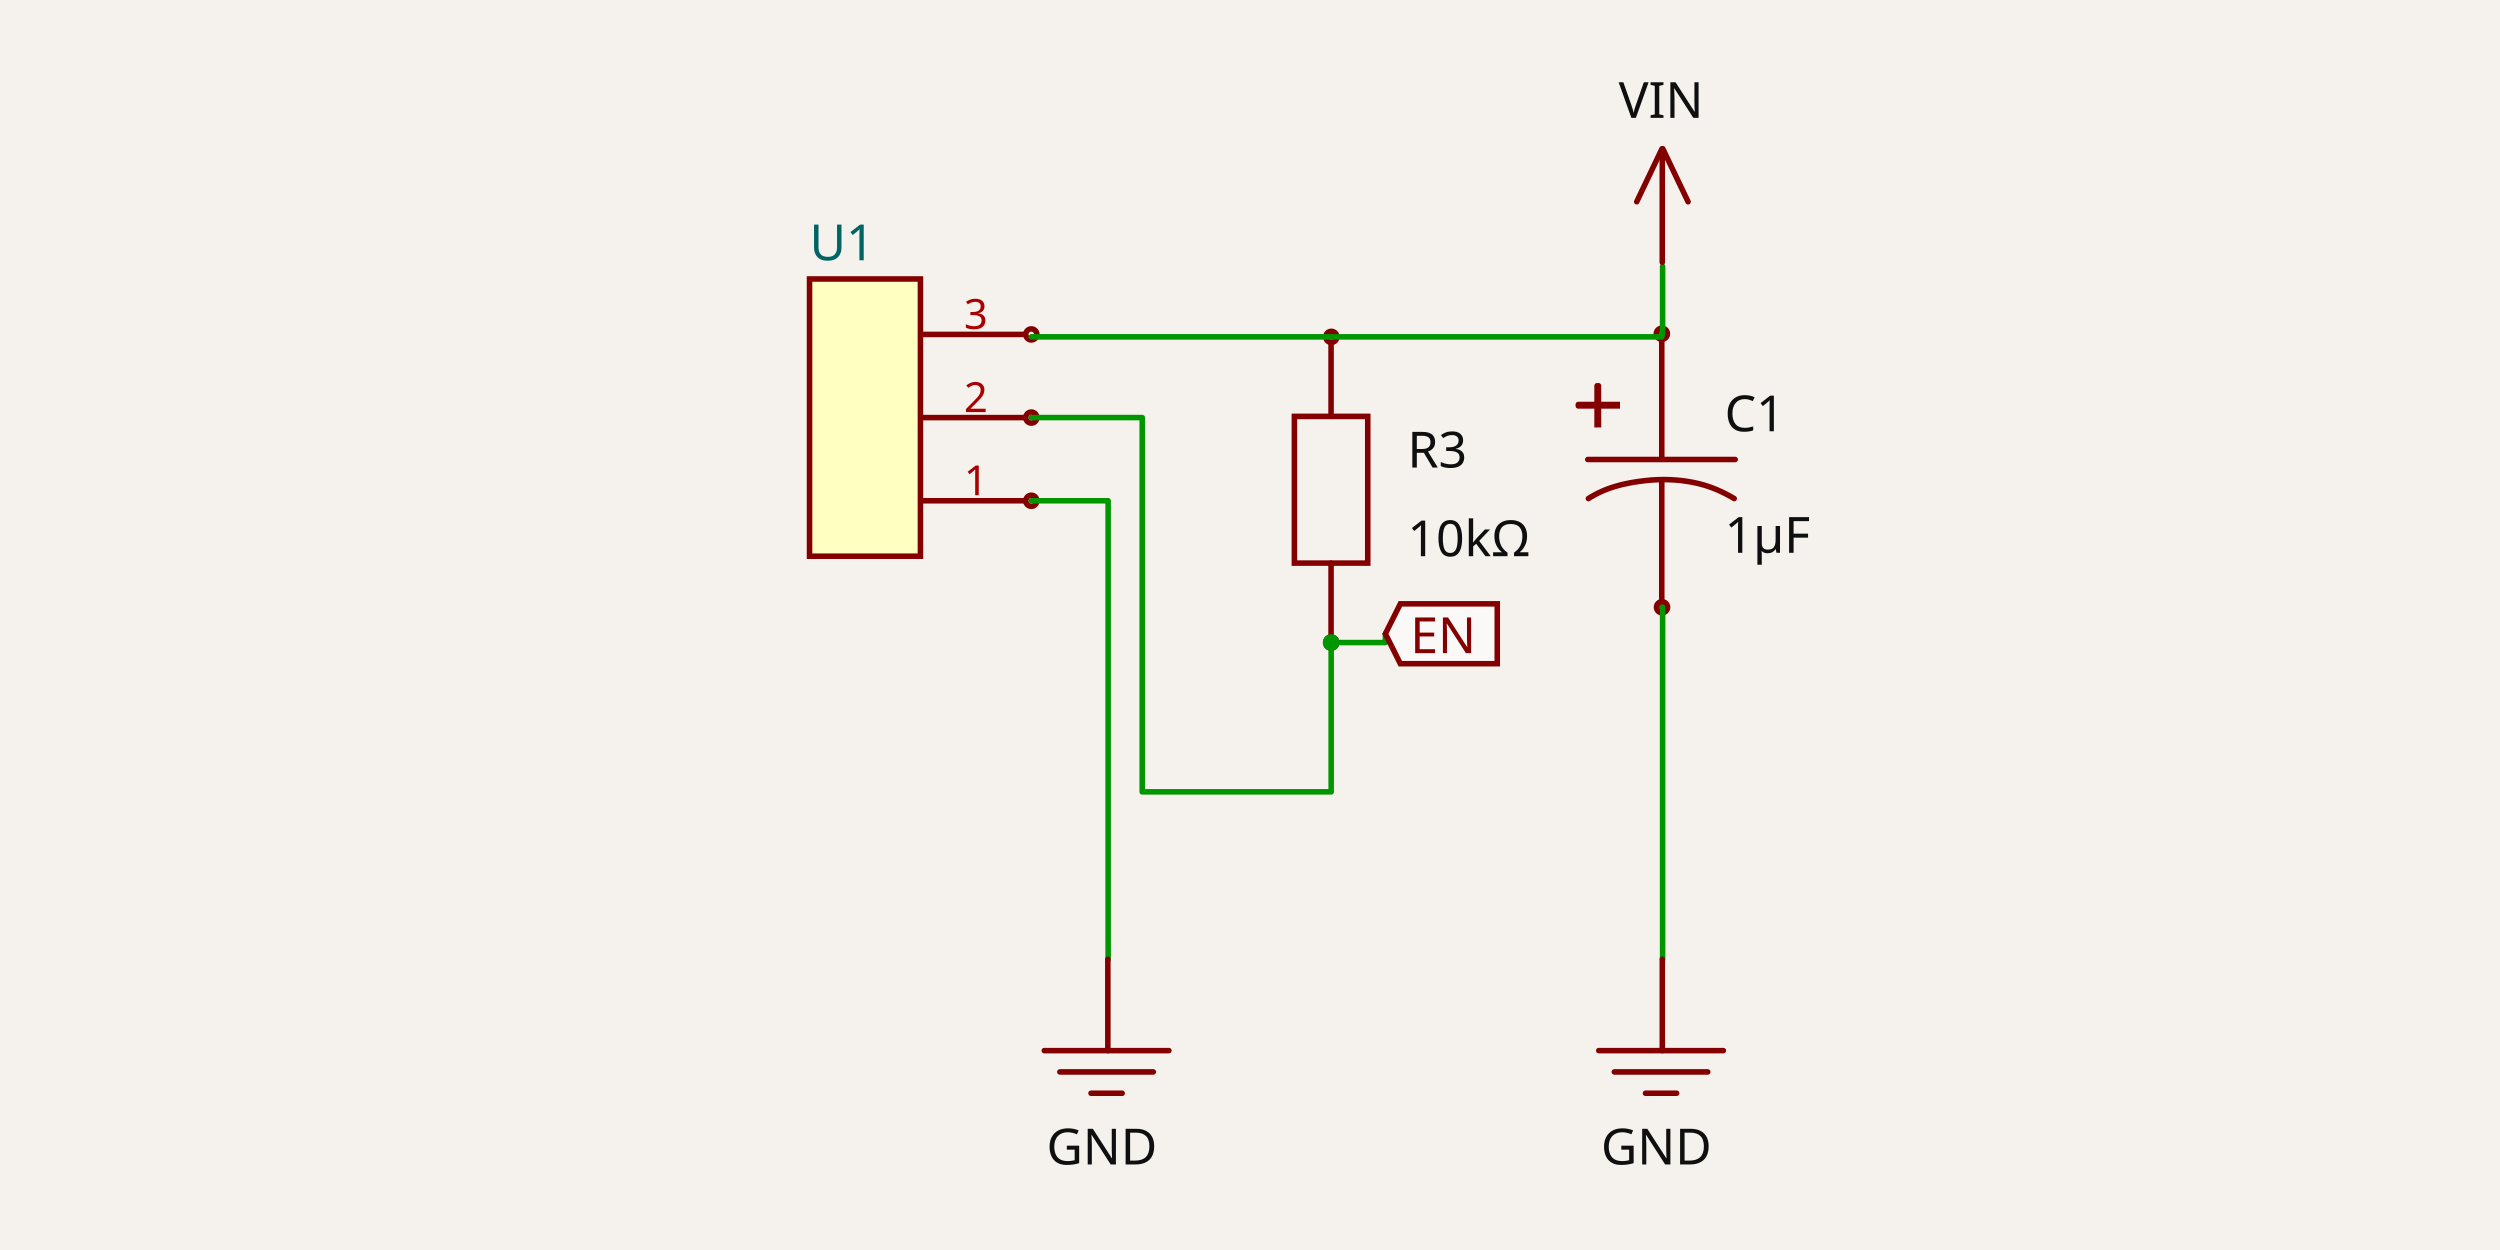
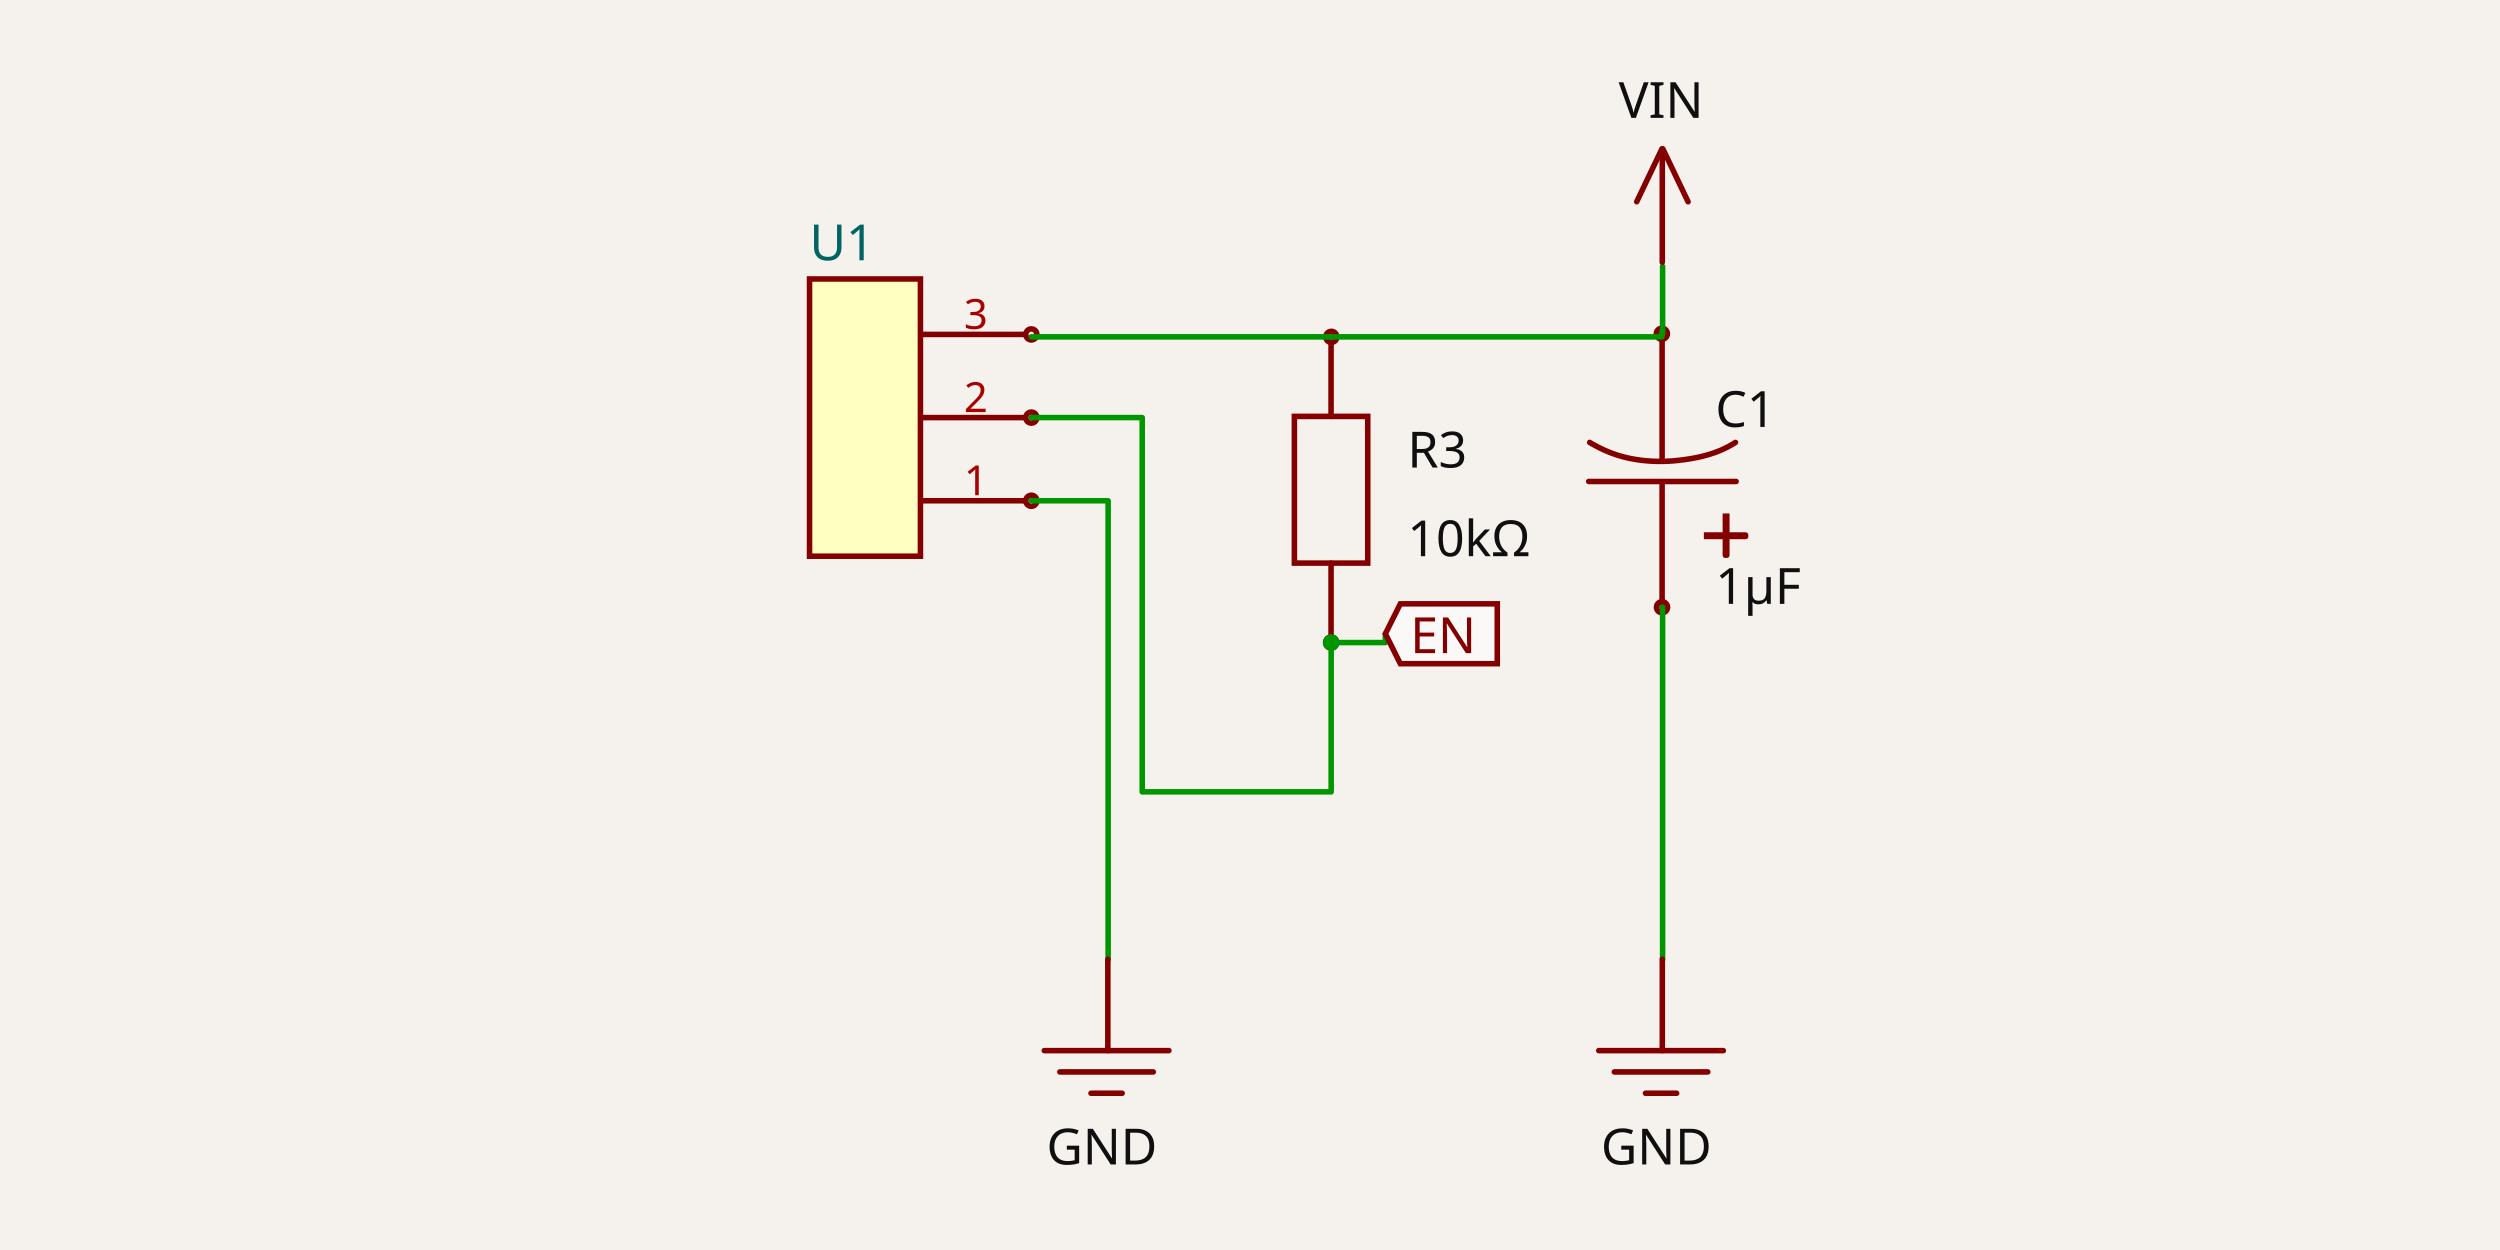
<svg xmlns="http://www.w3.org/2000/svg" width="1200" height="600" style="background-color: rgb(245, 241, 237)" data-real-to-screen-transform="matrix(133.0731014904,0,0,-133.0731014904,398.8291132194,194.4286728176)">
  <style>
              .boundary { fill: rgb(245, 241, 237); }
              .schematic-boundary { fill: none; stroke: #fff; }
              .component { fill: none; stroke: rgb(132, 0, 0); }
              .chip { fill: rgb(255, 255, 194); stroke: rgb(132, 0, 0); }
              .component-pin { fill: none; stroke: rgb(132, 0, 0); }
              .trace:hover {
                filter: invert(1);
              }
              .trace:hover .trace-crossing-outline {
                opacity: 0;
              }
              .trace:hover .trace-junction {
                filter: invert(1);
              }
              .text { font-family: sans-serif; fill: rgb(0, 150, 0); }
              .pin-number { fill: rgb(169, 0, 0); }
              .port-label { fill: rgb(0, 100, 100); }
              .component-name { fill: rgb(0, 100, 100); }
            </style>
  <rect class="boundary" x="0" y="0" width="1200" height="600" />
  <g data-circuit-json-type="schematic_component" data-schematic-component-id="schematic_component_0">
    <rect class="component chip" x="388.577" y="133.908" width="53.229" height="133.073" stroke-width="2.661px" fill="rgb(255, 255, 194)" stroke="rgb(132, 0, 0)" />
    <rect class="component-overlay" x="388.577" y="133.908" width="53.229" height="133.073" fill="transparent" />
    <text x="388.577" y="284.28" fill="#006464" text-anchor="start" dominant-baseline="middle" font-family="sans-serif" font-size="23.953px" transform="rotate(0, 388.5769, 284.2803)" />
    <text x="388.577" y="116.608" fill="#006464" text-anchor="start" dominant-baseline="middle" font-family="sans-serif" font-size="23.953px" transform="rotate(0, 388.5769, 116.6082)">U1</text>
    <line class="component-pin" x1="492.374" y1="240.366" x2="441.806" y2="240.366" stroke-width="2.661px" />
    <circle class="component-pin" cx="495.035" cy="240.366" r="2.661" stroke-width="2.661px" />
    <text class="pin-number" x="468.421" y="237.705" style="font-family: sans-serif;" fill="rgb(169, 0, 0)" text-anchor="middle" dominant-baseline="auto" font-size="19.961px" transform="">1</text>
    <line class="component-pin" x1="492.374" y1="200.444" x2="441.806" y2="200.444" stroke-width="2.661px" />
    <circle class="component-pin" cx="495.035" cy="200.444" r="2.661" stroke-width="2.661px" />
    <text class="pin-number" x="468.421" y="197.783" style="font-family: sans-serif;" fill="rgb(169, 0, 0)" text-anchor="middle" dominant-baseline="auto" font-size="19.961px" transform="">2</text>
    <line class="component-pin" x1="492.374" y1="160.522" x2="441.806" y2="160.522" stroke-width="2.661px" />
    <circle class="component-pin" cx="495.035" cy="160.522" r="2.661" stroke-width="2.661px" />
    <text class="pin-number" x="468.421" y="157.861" style="font-family: sans-serif;" fill="rgb(169, 0, 0)" text-anchor="middle" dominant-baseline="auto" font-size="19.961px" transform="">3</text>
  </g>
  <g data-circuit-json-type="schematic_component" data-schematic-component-id="schematic_component_1">
-     <rect class="component-overlay" x="757.581" y="160.195" width="75.296" height="131.28" fill="transparent" />
-     <path d="M 797.644 160.195 L 797.644 220.051" stroke="rgb(132, 0, 0)" fill="none" stroke-width="2.661px" stroke-linecap="round" />
-     <path d="M 797.644 231.62 L 797.644 291.475" stroke="rgb(132, 0, 0)" fill="none" stroke-width="2.661px" stroke-linecap="round" />
-     <path d="M 762.125 220.558 L 832.877 220.558" stroke="rgb(132, 0, 0)" fill="none" stroke-width="2.661px" stroke-linecap="round" />
-     <path d="M 832.415 239.306 L 832.415 239.306 L 832.251 239.208 L 832.086 239.111 L 831.922 239.014 L 831.757 238.918 L 831.592 238.822 L 831.427 238.727 L 831.262 238.632 L 831.097 238.538 L 830.932 238.444 L 830.766 238.351 L 830.6 238.258 L 830.435 238.166 L 830.269 238.074 L 830.103 237.982 L 829.937 237.892 L 829.771 237.801 L 829.604 237.711 L 829.438 237.622 L 829.271 237.533 L 829.105 237.445 L 828.938 237.357 L 828.771 237.27 L 828.604 237.183 L 828.436 237.097 L 828.269 237.011 L 828.102 236.926 L 827.934 236.842 L 827.766 236.757 L 827.598 236.674 L 827.43 236.591 L 827.262 236.508 L 827.094 236.426 L 826.926 236.344 L 826.757 236.263 L 826.589 236.183 L 826.42 236.103 L 826.251 236.024 L 826.082 235.945 L 825.913 235.866 L 825.744 235.789 L 825.574 235.711 L 825.405 235.635 L 825.235 235.558 L 825.066 235.483 L 824.896 235.408 L 824.726 235.333 L 824.556 235.259 L 824.385 235.185 L 824.215 235.113 L 824.044 235.04 L 823.874 234.968 L 823.703 234.897 L 823.532 234.826 L 823.361 234.756 L 823.19 234.686 L 823.019 234.617 L 822.847 234.549 L 822.676 234.481 L 822.504 234.414 L 822.332 234.347 L 822.16 234.28 L 821.988 234.215 L 821.816 234.15 L 821.643 234.085 L 821.471 234.021 L 821.298 233.957 L 821.126 233.895 L 820.953 233.832 L 820.78 233.771 L 820.607 233.709 L 820.433 233.649 L 820.26 233.589 L 820.087 233.529 L 819.913 233.47 L 819.739 233.412 L 819.565 233.355 L 819.391 233.297 L 819.217 233.241 L 819.043 233.185 L 818.868 233.13 L 818.694 233.075 L 818.519 233.021 L 818.344 232.967 L 818.169 232.914 L 817.994 232.862 L 817.819 232.81 L 817.643 232.759 L 817.468 232.708 L 817.292 232.658 L 817.116 232.608 L 816.941 232.56 L 816.764 232.511 L 816.588 232.464 L 816.412 232.417 L 816.236 232.37 L 816.059 232.324 L 815.882 232.279 L 815.705 232.235 L 815.528 232.191 L 815.351 232.147 L 815.351 232.147 L 815.128 232.093 L 814.905 232.04 L 814.682 231.988 L 814.458 231.937 L 814.235 231.886 L 814.011 231.836 L 813.787 231.787 L 813.563 231.739 L 813.339 231.692 L 813.114 231.645 L 812.89 231.599 L 812.665 231.554 L 812.441 231.509 L 812.216 231.466 L 811.991 231.423 L 811.766 231.381 L 811.541 231.34 L 811.315 231.299 L 811.09 231.26 L 810.864 231.221 L 810.638 231.183 L 810.413 231.145 L 810.187 231.108 L 809.96 231.073 L 809.734 231.037 L 809.508 231.003 L 809.282 230.969 L 809.055 230.936 L 808.828 230.904 L 808.602 230.873 L 808.375 230.842 L 808.148 230.812 L 807.921 230.783 L 807.694 230.755 L 807.466 230.727 L 807.239 230.7 L 807.012 230.674 L 806.784 230.649 L 806.556 230.624 L 806.329 230.6 L 806.101 230.577 L 805.873 230.554 L 805.645 230.532 L 805.417 230.511 L 805.188 230.491 L 804.96 230.471 L 804.732 230.452 L 804.503 230.434 L 804.275 230.417 L 804.046 230.4 L 803.818 230.384 L 803.589 230.368 L 803.36 230.354 L 803.131 230.34 L 802.902 230.327 L 802.673 230.314 L 802.444 230.302 L 802.215 230.291 L 801.985 230.281 L 801.756 230.271 L 801.527 230.262 L 801.297 230.253 L 801.068 230.246 L 800.838 230.239 L 800.608 230.232 L 800.379 230.227 L 800.149 230.222 L 799.919 230.218 L 799.689 230.214 L 799.459 230.211 L 799.229 230.209 L 798.999 230.207 L 798.769 230.207 L 798.539 230.206 L 798.309 230.207 L 798.079 230.208 L 797.848 230.21 L 797.618 230.212 L 797.388 230.215 L 797.157 230.219 L 796.927 230.224 L 796.696 230.229 L 796.466 230.235 L 796.235 230.241 L 796.005 230.248 L 795.774 230.256 L 795.544 230.264 L 795.313 230.273 L 795.082 230.283 L 794.852 230.293 L 794.621 230.304 L 794.39 230.316 L 794.16 230.328 L 793.929 230.341 L 793.698 230.354 L 793.467 230.368 L 793.236 230.383 L 793.006 230.399 L 792.775 230.415 L 792.544 230.431 L 792.544 230.431 L 792.348 230.449 L 792.152 230.467 L 791.957 230.485 L 791.761 230.503 L 791.565 230.522 L 791.369 230.541 L 791.173 230.56 L 790.977 230.579 L 790.781 230.599 L 790.585 230.619 L 790.389 230.64 L 790.193 230.66 L 789.997 230.681 L 789.8 230.703 L 789.604 230.725 L 789.408 230.747 L 789.212 230.769 L 789.015 230.792 L 788.819 230.815 L 788.623 230.838 L 788.426 230.862 L 788.23 230.886 L 788.034 230.91 L 787.838 230.935 L 787.641 230.96 L 787.445 230.986 L 787.249 231.012 L 787.052 231.038 L 786.856 231.065 L 786.66 231.092 L 786.464 231.119 L 786.267 231.147 L 786.071 231.175 L 785.875 231.204 L 785.679 231.233 L 785.483 231.262 L 785.287 231.292 L 785.091 231.322 L 784.895 231.353 L 784.699 231.384 L 784.503 231.416 L 784.307 231.448 L 784.111 231.48 L 783.915 231.513 L 783.719 231.546 L 783.524 231.58 L 783.328 231.614 L 783.132 231.649 L 782.937 231.684 L 782.742 231.719 L 782.546 231.755 L 782.351 231.792 L 782.156 231.829 L 781.96 231.866 L 781.765 231.904 L 781.57 231.943 L 781.375 231.982 L 781.181 232.021 L 780.986 232.061 L 780.791 232.102 L 780.597 232.143 L 780.402 232.184 L 780.208 232.226 L 780.013 232.269 L 779.819 232.312 L 779.625 232.355 L 779.431 232.399 L 779.237 232.444 L 779.044 232.489 L 778.85 232.535 L 778.656 232.581 L 778.463 232.628 L 778.27 232.675 L 778.077 232.723 L 777.884 232.772 L 777.691 232.821 L 777.498 232.87 L 777.305 232.921 L 777.113 232.972 L 776.92 233.023 L 776.728 233.075 L 776.536 233.128 L 776.344 233.181 L 776.152 233.235 L 775.961 233.289 L 775.769 233.344 L 775.578 233.4 L 775.387 233.456 L 775.196 233.513 L 775.005 233.57 L 774.814 233.628 L 774.624 233.687 L 774.433 233.746 L 774.243 233.806 L 774.053 233.867 L 773.863 233.928 L 773.674 233.99 L 773.484 234.053 L 773.295 234.116 L 773.106 234.18 L 773.106 234.18 L 772.995 234.218 L 772.885 234.256 L 772.774 234.295 L 772.664 234.333 L 772.553 234.372 L 772.443 234.411 L 772.333 234.451 L 772.222 234.49 L 772.112 234.53 L 772.002 234.571 L 771.892 234.611 L 771.782 234.652 L 771.672 234.693 L 771.562 234.734 L 771.452 234.776 L 771.342 234.818 L 771.233 234.86 L 771.123 234.903 L 771.014 234.945 L 770.904 234.988 L 770.795 235.032 L 770.685 235.075 L 770.576 235.119 L 770.467 235.163 L 770.358 235.207 L 770.249 235.252 L 770.14 235.297 L 770.031 235.342 L 769.922 235.387 L 769.813 235.433 L 769.705 235.479 L 769.596 235.525 L 769.488 235.572 L 769.379 235.618 L 769.271 235.665 L 769.163 235.713 L 769.054 235.76 L 768.946 235.808 L 768.838 235.856 L 768.73 235.905 L 768.622 235.953 L 768.515 236.002 L 768.407 236.052 L 768.299 236.101 L 768.192 236.151 L 768.084 236.201 L 767.977 236.251 L 767.87 236.302 L 767.763 236.353 L 767.656 236.404 L 767.549 236.455 L 767.442 236.507 L 767.335 236.559 L 767.228 236.611 L 767.122 236.663 L 767.015 236.716 L 766.909 236.769 L 766.802 236.822 L 766.696 236.876 L 766.59 236.93 L 766.484 236.984 L 766.378 237.038 L 766.272 237.093 L 766.167 237.148 L 766.061 237.203 L 765.955 237.258 L 765.85 237.314 L 765.745 237.37 L 765.639 237.426 L 765.534 237.483 L 765.429 237.54 L 765.324 237.597 L 765.22 237.654 L 765.115 237.712 L 765.01 237.769 L 764.906 237.828 L 764.801 237.886 L 764.697 237.945 L 764.593 238.004 L 764.489 238.063 L 764.385 238.122 L 764.281 238.182 L 764.177 238.242 L 764.074 238.303 L 763.97 238.363 L 763.867 238.424 L 763.764 238.485 L 763.66 238.547 L 763.557 238.608 L 763.454 238.67 L 763.352 238.732 L 763.249 238.795 L 763.146 238.858 L 763.044 238.921 L 762.942 238.984 L 762.839 239.047 L 762.737 239.111 L 762.635 239.175 L 762.534 239.24 L 762.432 239.304" stroke="rgb(132, 0, 0)" fill="none" stroke-width="2.661px" stroke-linecap="round" />
-     <path d="M 767.262 185.17 L 767.262 203.862 L 766.601 203.862 L 766.601 185.17" stroke="rgb(132, 0, 0)" fill="none" stroke-width="2.661px" stroke-linecap="round" />
-     <path d="M 757.581 194.178 L 776.274 194.178 L 776.274 194.84 L 757.581 194.84" stroke="rgb(132, 0, 0)" fill="none" stroke-width="2.661px" stroke-linecap="round" />
-     <text x="827.817" y="207.02" fill="rgb(15, 15, 15)" font-family="sans-serif" text-anchor="start" dominant-baseline="auto" font-size="23.953px">C1</text>
-     <text x="827.817" y="246.744" fill="rgb(15, 15, 15)" font-family="sans-serif" text-anchor="start" dominant-baseline="hanging" font-size="23.953px">1µF</text>
+     <rect class="component-overlay" x="762.579" y="160.195" width="75.296" height="131.28" fill="transparent" />
+     <path d="M 797.812 291.475 L 797.812 231.619" stroke="rgb(132, 0, 0)" fill="none" stroke-width="2.661px" stroke-linecap="round" />
+     <path d="M 797.812 220.05 L 797.812 160.195" stroke="rgb(132, 0, 0)" fill="none" stroke-width="2.661px" stroke-linecap="round" />
+     <path d="M 833.332 231.111 L 762.579 231.111" stroke="rgb(132, 0, 0)" fill="none" stroke-width="2.661px" stroke-linecap="round" />
+     <path d="M 763.041 212.364 L 763.041 212.364 L 763.206 212.461 L 763.37 212.559 L 763.535 212.656 L 763.699 212.752 L 763.864 212.848 L 764.029 212.943 L 764.194 213.038 L 764.36 213.132 L 764.525 213.226 L 764.69 213.319 L 764.856 213.412 L 765.022 213.504 L 765.188 213.596 L 765.354 213.687 L 765.52 213.778 L 765.686 213.869 L 765.852 213.958 L 766.019 214.048 L 766.185 214.137 L 766.352 214.225 L 766.519 214.313 L 766.686 214.4 L 766.853 214.487 L 767.02 214.573 L 767.187 214.658 L 767.355 214.744 L 767.522 214.828 L 767.69 214.913 L 767.858 214.996 L 768.026 215.079 L 768.194 215.162 L 768.362 215.244 L 768.531 215.325 L 768.699 215.406 L 768.868 215.487 L 769.036 215.567 L 769.205 215.646 L 769.374 215.725 L 769.543 215.803 L 769.713 215.881 L 769.882 215.959 L 770.052 216.035 L 770.221 216.112 L 770.391 216.187 L 770.561 216.262 L 770.731 216.337 L 770.901 216.411 L 771.071 216.484 L 771.242 216.557 L 771.412 216.63 L 771.583 216.702 L 771.754 216.773 L 771.924 216.844 L 772.095 216.914 L 772.267 216.983 L 772.438 217.052 L 772.609 217.121 L 772.781 217.189 L 772.953 217.256 L 773.124 217.323 L 773.296 217.389 L 773.468 217.455 L 773.641 217.52 L 773.813 217.585 L 773.985 217.649 L 774.158 217.712 L 774.331 217.775 L 774.504 217.838 L 774.677 217.899 L 774.85 217.96 L 775.023 218.021 L 775.196 218.081 L 775.37 218.141 L 775.544 218.199 L 775.717 218.258 L 775.891 218.315 L 776.065 218.372 L 776.24 218.429 L 776.414 218.485 L 776.588 218.54 L 776.763 218.595 L 776.938 218.649 L 777.112 218.703 L 777.287 218.756 L 777.462 218.808 L 777.638 218.86 L 777.813 218.911 L 777.989 218.962 L 778.164 219.012 L 778.34 219.061 L 778.516 219.11 L 778.692 219.159 L 778.868 219.206 L 779.044 219.253 L 779.221 219.3 L 779.398 219.345 L 779.574 219.391 L 779.751 219.435 L 779.928 219.479 L 780.105 219.523 L 780.105 219.523 L 780.328 219.576 L 780.551 219.629 L 780.775 219.682 L 780.998 219.733 L 781.222 219.784 L 781.446 219.834 L 781.67 219.883 L 781.894 219.931 L 782.118 219.978 L 782.342 220.025 L 782.566 220.071 L 782.791 220.116 L 783.016 220.16 L 783.241 220.204 L 783.466 220.247 L 783.691 220.289 L 783.916 220.33 L 784.141 220.371 L 784.367 220.41 L 784.592 220.449 L 784.818 220.487 L 785.044 220.525 L 785.27 220.561 L 785.496 220.597 L 785.722 220.632 L 785.948 220.667 L 786.175 220.701 L 786.401 220.733 L 786.628 220.766 L 786.855 220.797 L 787.082 220.828 L 787.309 220.857 L 787.536 220.887 L 787.763 220.915 L 787.99 220.943 L 788.217 220.97 L 788.445 220.996 L 788.672 221.021 L 788.9 221.046 L 789.128 221.07 L 789.356 221.093 L 789.584 221.116 L 789.812 221.138 L 790.04 221.159 L 790.268 221.179 L 790.496 221.199 L 790.725 221.218 L 790.953 221.236 L 791.182 221.253 L 791.41 221.27 L 791.639 221.286 L 791.868 221.302 L 792.097 221.316 L 792.325 221.33 L 792.554 221.343 L 792.784 221.356 L 793.013 221.368 L 793.242 221.379 L 793.471 221.389 L 793.701 221.399 L 793.93 221.408 L 794.159 221.416 L 794.389 221.424 L 794.619 221.431 L 794.848 221.437 L 795.078 221.443 L 795.308 221.448 L 795.537 221.452 L 795.767 221.456 L 795.997 221.459 L 796.227 221.461 L 796.457 221.462 L 796.687 221.463 L 796.918 221.463 L 797.148 221.463 L 797.378 221.462 L 797.608 221.46 L 797.838 221.458 L 798.069 221.454 L 798.299 221.451 L 798.53 221.446 L 798.76 221.441 L 798.991 221.435 L 799.221 221.429 L 799.452 221.422 L 799.682 221.414 L 799.913 221.406 L 800.143 221.397 L 800.374 221.387 L 800.605 221.377 L 800.835 221.366 L 801.066 221.354 L 801.297 221.342 L 801.528 221.329 L 801.758 221.316 L 801.989 221.301 L 802.22 221.287 L 802.451 221.271 L 802.682 221.255 L 802.913 221.239 L 802.913 221.239 L 803.108 221.221 L 803.304 221.203 L 803.5 221.185 L 803.696 221.167 L 803.892 221.148 L 804.087 221.129 L 804.283 221.11 L 804.479 221.091 L 804.675 221.071 L 804.872 221.051 L 805.068 221.03 L 805.264 221.009 L 805.46 220.988 L 805.656 220.967 L 805.852 220.945 L 806.049 220.923 L 806.245 220.901 L 806.441 220.878 L 806.637 220.855 L 806.834 220.832 L 807.03 220.808 L 807.226 220.784 L 807.423 220.76 L 807.619 220.735 L 807.815 220.71 L 808.012 220.684 L 808.208 220.658 L 808.404 220.632 L 808.6 220.605 L 808.797 220.578 L 808.993 220.551 L 809.189 220.523 L 809.385 220.495 L 809.581 220.466 L 809.778 220.437 L 809.974 220.408 L 810.17 220.378 L 810.366 220.348 L 810.562 220.317 L 810.758 220.286 L 810.954 220.254 L 811.15 220.222 L 811.346 220.19 L 811.541 220.157 L 811.737 220.124 L 811.933 220.09 L 812.128 220.056 L 812.324 220.021 L 812.52 219.986 L 812.715 219.95 L 812.91 219.914 L 813.106 219.878 L 813.301 219.841 L 813.496 219.803 L 813.691 219.765 L 813.886 219.727 L 814.081 219.688 L 814.276 219.649 L 814.471 219.609 L 814.665 219.568 L 814.86 219.527 L 815.054 219.486 L 815.249 219.444 L 815.443 219.401 L 815.637 219.358 L 815.831 219.315 L 816.025 219.271 L 816.219 219.226 L 816.413 219.181 L 816.607 219.135 L 816.8 219.089 L 816.993 219.042 L 817.187 218.995 L 817.38 218.947 L 817.573 218.898 L 817.766 218.849 L 817.959 218.799 L 818.151 218.749 L 818.344 218.698 L 818.536 218.647 L 818.728 218.595 L 818.92 218.542 L 819.112 218.489 L 819.304 218.435 L 819.496 218.381 L 819.687 218.326 L 819.879 218.27 L 820.07 218.214 L 820.261 218.157 L 820.452 218.1 L 820.642 218.042 L 820.833 217.983 L 821.023 217.924 L 821.213 217.863 L 821.403 217.803 L 821.593 217.741 L 821.783 217.679 L 821.972 217.617 L 822.161 217.554 L 822.35 217.49 L 822.35 217.49 L 822.461 217.452 L 822.572 217.414 L 822.682 217.375 L 822.793 217.337 L 822.903 217.298 L 823.014 217.259 L 823.124 217.219 L 823.234 217.179 L 823.344 217.139 L 823.455 217.099 L 823.565 217.059 L 823.675 217.018 L 823.785 216.977 L 823.895 216.935 L 824.004 216.894 L 824.114 216.852 L 824.224 216.81 L 824.333 216.767 L 824.443 216.725 L 824.552 216.682 L 824.662 216.638 L 824.771 216.595 L 824.88 216.551 L 824.99 216.507 L 825.099 216.463 L 825.208 216.418 L 825.317 216.373 L 825.426 216.328 L 825.534 216.283 L 825.643 216.237 L 825.752 216.191 L 825.86 216.145 L 825.969 216.098 L 826.077 216.051 L 826.186 216.004 L 826.294 215.957 L 826.402 215.91 L 826.51 215.862 L 826.618 215.814 L 826.726 215.765 L 826.834 215.716 L 826.942 215.668 L 827.049 215.618 L 827.157 215.569 L 827.265 215.519 L 827.372 215.469 L 827.479 215.419 L 827.587 215.368 L 827.694 215.317 L 827.801 215.266 L 827.908 215.215 L 828.015 215.163 L 828.121 215.111 L 828.228 215.059 L 828.335 215.007 L 828.441 214.954 L 828.548 214.901 L 828.654 214.848 L 828.76 214.794 L 828.866 214.74 L 828.972 214.686 L 829.078 214.632 L 829.184 214.577 L 829.29 214.522 L 829.396 214.467 L 829.501 214.412 L 829.606 214.356 L 829.712 214.3 L 829.817 214.244 L 829.922 214.187 L 830.027 214.13 L 830.132 214.073 L 830.237 214.016 L 830.342 213.958 L 830.446 213.9 L 830.551 213.842 L 830.655 213.784 L 830.759 213.725 L 830.864 213.666 L 830.968 213.607 L 831.072 213.547 L 831.175 213.488 L 831.279 213.428 L 831.383 213.367 L 831.486 213.307 L 831.59 213.246 L 831.693 213.185 L 831.796 213.123 L 831.899 213.062 L 832.002 213 L 832.105 212.938 L 832.207 212.875 L 832.31 212.812 L 832.412 212.749 L 832.515 212.686 L 832.617 212.622 L 832.719 212.559 L 832.821 212.494 L 832.923 212.43 L 833.025 212.365" stroke="rgb(132, 0, 0)" fill="none" stroke-width="2.661px" stroke-linecap="round" />
+     <path d="M 828.194 266.5 L 828.194 247.807 L 828.856 247.807 L 828.856 266.5" stroke="rgb(132, 0, 0)" fill="none" stroke-width="2.661px" stroke-linecap="round" />
+     <path d="M 837.875 257.492 L 819.183 257.492 L 819.183 256.83 L 837.875 256.83" stroke="rgb(132, 0, 0)" fill="none" stroke-width="2.661px" stroke-linecap="round" />
+     <text x="823.385" y="204.925" fill="rgb(15, 15, 15)" font-family="sans-serif" text-anchor="start" dominant-baseline="auto" font-size="23.953px">C1</text>
+     <text x="823.385" y="271.265" fill="rgb(15, 15, 15)" font-family="sans-serif" text-anchor="start" dominant-baseline="hanging" font-size="23.953px">1µF</text>
+     <circle cx="797.692" cy="160.195" r="2.661px" stroke-width="2.661px" fill="none" stroke="rgb(132, 0, 0)" />
    <circle cx="797.765" cy="291.475" r="2.661px" stroke-width="2.661px" fill="none" stroke="rgb(132, 0, 0)" />
-     <circle cx="797.692" cy="160.195" r="2.661px" stroke-width="2.661px" fill="none" stroke="rgb(132, 0, 0)" />
  </g>
  <g data-circuit-json-type="schematic_component" data-schematic-component-id="schematic_component_2">
    <rect class="component-overlay" x="621.307" y="164.665" width="35.209" height="140.836" fill="transparent" />
    <path d="M 638.912 305.5 L 638.912 270.291" stroke="rgb(132, 0, 0)" fill="none" stroke-width="2.661px" stroke-linecap="round" />
    <path d="M 638.912 199.874 L 638.912 164.665" stroke="rgb(132, 0, 0)" fill="none" stroke-width="2.661px" stroke-linecap="round" />
    <path d="M 621.307 235.082 L 621.307 199.874 L 656.516 199.874 L 656.516 270.291 L 621.307 270.291 L 621.307 235.082" stroke="rgb(132, 0, 0)" fill="none" stroke-width="2.661px" stroke-linecap="round" />
    <text x="675.589" y="216.095" fill="rgb(15, 15, 15)" font-family="sans-serif" text-anchor="start" dominant-baseline="middle" font-size="23.953px">R3</text>
    <text x="675.589" y="258.678" fill="rgb(15, 15, 15)" font-family="sans-serif" text-anchor="start" dominant-baseline="middle" font-size="23.953px">10kΩ</text>
    <circle cx="638.959" cy="308.42" r="2.661px" stroke-width="2.661px" fill="none" stroke="rgb(132, 0, 0)" />
    <circle cx="639.032" cy="161.696" r="2.661px" stroke-width="2.661px" fill="none" stroke="rgb(132, 0, 0)" />
  </g>
  <g class="trace" data-circuit-json-type="schematic_trace" data-schematic-trace-id="schematic_trace_0">
    <path d="M 797.692 160.195 L 798.048 160.195 L 798.048 127.892" class="trace-invisible-hover-outline" stroke="rgb(0, 150, 0)" fill="none" stroke-width="21.292px" stroke-linecap="round" opacity="0" stroke-linejoin="round" />
    <path d="M 797.692 160.195 L 798.048 160.195 L 798.048 127.892" stroke="rgb(0, 150, 0)" fill="none" stroke-width="2.661px" stroke-linecap="round" stroke-linejoin="round" />
  </g>
  <g class="trace" data-circuit-json-type="schematic_trace" data-schematic-trace-id="schematic_trace_1">
    <path d="M 638.959 308.42 L 664.975 308.42 L 664.975 304.214" class="trace-invisible-hover-outline" stroke="rgb(0, 150, 0)" fill="none" stroke-width="21.292px" stroke-linecap="round" opacity="0" stroke-linejoin="round" />
    <path d="M 638.959 308.42 L 664.975 308.42 L 664.975 304.214" stroke="rgb(0, 150, 0)" fill="none" stroke-width="2.661px" stroke-linecap="round" stroke-linejoin="round" />
  </g>
  <g class="trace" data-circuit-json-type="schematic_trace" data-schematic-trace-id="schematic_trace_2">
    <path d="M 639.032 161.696 L 495.035 161.696" class="trace-invisible-hover-outline" stroke="rgb(0, 150, 0)" fill="none" stroke-width="21.292px" stroke-linecap="round" opacity="0" stroke-linejoin="round" />
    <path d="M 639.032 161.696 L 495.035 161.696" stroke="rgb(0, 150, 0)" fill="none" stroke-width="2.661px" stroke-linecap="round" stroke-linejoin="round" />
  </g>
  <g class="trace" data-circuit-json-type="schematic_trace" data-schematic-trace-id="schematic_trace_3">
    <path d="M 639.032 161.696 L 797.692 161.696 L 797.692 160.195" class="trace-invisible-hover-outline" stroke="rgb(0, 150, 0)" fill="none" stroke-width="21.292px" stroke-linecap="round" opacity="0" stroke-linejoin="round" />
    <path d="M 639.032 161.696 L 797.692 161.696 L 797.692 160.195" stroke="rgb(0, 150, 0)" fill="none" stroke-width="2.661px" stroke-linecap="round" stroke-linejoin="round" />
  </g>
  <g class="trace" data-circuit-json-type="schematic_trace" data-schematic-trace-id="schematic_trace_4">
    <path d="M 638.959 308.42 L 638.959 380.093 L 548.265 380.093 L 548.265 200.444 L 495.035 200.444" class="trace-invisible-hover-outline" stroke="rgb(0, 150, 0)" fill="none" stroke-width="21.292px" stroke-linecap="round" opacity="0" stroke-linejoin="round" />
    <path d="M 638.959 308.42 L 638.959 380.093 L 548.265 380.093 L 548.265 200.444 L 495.035 200.444" stroke="rgb(0, 150, 0)" fill="none" stroke-width="2.661px" stroke-linecap="round" stroke-linejoin="round" />
    <circle cx="638.959" cy="308.42" r="3.992" class="trace-junction" fill="rgb(0, 150, 0)" />
  </g>
  <g class="trace" data-circuit-json-type="schematic_trace" data-schematic-trace-id="schematic_trace_5">
    <path d="M 797.765 291.475 L 798.048 291.475 L 798.048 460.575" class="trace-invisible-hover-outline" stroke="rgb(0, 150, 0)" fill="none" stroke-width="21.292px" stroke-linecap="round" opacity="0" stroke-linejoin="round" />
    <path d="M 797.765 291.475 L 798.048 291.475 L 798.048 460.575" stroke="rgb(0, 150, 0)" fill="none" stroke-width="2.661px" stroke-linecap="round" stroke-linejoin="round" />
  </g>
  <g class="trace" data-circuit-json-type="schematic_trace" data-schematic-trace-id="schematic_trace_6">
    <path d="M 495.035 240.366 L 531.902 240.366 L 531.902 460.575" class="trace-invisible-hover-outline" stroke="rgb(0, 150, 0)" fill="none" stroke-width="21.292px" stroke-linecap="round" opacity="0" stroke-linejoin="round" />
    <path d="M 495.035 240.366 L 531.902 240.366 L 531.902 460.575" stroke="rgb(0, 150, 0)" fill="none" stroke-width="2.661px" stroke-linecap="round" stroke-linejoin="round" />
  </g>
  <rect class="component-overlay" x="785.621" y="71.401" width="24.656" height="54.502" fill="transparent" />
  <path d="M 797.754 71.401 L 785.621 96.828" stroke="rgb(132, 0, 0)" fill="none" stroke-width="2.661px" stroke-linecap="round" />
  <path d="M 798.144 71.415 L 810.277 96.841" stroke="rgb(132, 0, 0)" fill="none" stroke-width="2.661px" stroke-linecap="round" />
  <path d="M 797.895 72.072 L 797.895 125.903" stroke="rgb(132, 0, 0)" fill="none" stroke-width="2.661px" stroke-linecap="round" />
  <text x="797.3" y="63.603" fill="rgb(15, 15, 15)" font-family="sans-serif" text-anchor="middle" dominant-baseline="ideographic" font-size="23.953px">VIN</text>
  <path class="net-label" d="     M 664.975,304.214     L 672.161,289.842     L 718.684,289.842     L 718.684,318.586     L 672.161,318.586     Z   " fill="rgba(255, 255, 255, 0.6)" stroke="rgb(132, 0, 0)" stroke-width="2.661px" />
  <text class="net-label-text" x="676.952" y="304.214" fill="rgb(132, 0, 0)" text-anchor="start" dominant-baseline="central" font-family="sans-serif" font-variant-numeric="tabular-nums" font-size="23.953px" transform="">EN</text>
  <rect class="component-overlay" x="767.41" y="460.431" width="59.793" height="64.331" fill="transparent" />
  <path d="M 797.904 460.431 L 797.904 504.296" stroke="rgb(132, 0, 0)" fill="none" stroke-width="2.661px" stroke-linecap="round" />
  <path d="M 767.41 504.292 L 827.202 504.292" stroke="rgb(132, 0, 0)" fill="none" stroke-width="2.661px" stroke-linecap="round" />
  <path d="M 774.884 514.527 L 819.728 514.527" stroke="rgb(132, 0, 0)" fill="none" stroke-width="2.661px" stroke-linecap="round" />
  <path d="M 789.832 524.762 L 804.78 524.762" stroke="rgb(132, 0, 0)" fill="none" stroke-width="2.661px" stroke-linecap="round" />
  <text x="795.038" y="540.349" fill="rgb(15, 15, 15)" font-family="sans-serif" text-anchor="middle" dominant-baseline="hanging" font-size="23.953px">GND</text>
  <rect class="component-overlay" x="501.263" y="460.431" width="59.793" height="64.331" fill="transparent" />
  <path d="M 531.758 460.431 L 531.758 504.296" stroke="rgb(132, 0, 0)" fill="none" stroke-width="2.661px" stroke-linecap="round" />
  <path d="M 501.263 504.292 L 561.056 504.292" stroke="rgb(132, 0, 0)" fill="none" stroke-width="2.661px" stroke-linecap="round" />
  <path d="M 508.738 514.527 L 553.582 514.527" stroke="rgb(132, 0, 0)" fill="none" stroke-width="2.661px" stroke-linecap="round" />
  <path d="M 523.686 524.762 L 538.634 524.762" stroke="rgb(132, 0, 0)" fill="none" stroke-width="2.661px" stroke-linecap="round" />
  <text x="528.892" y="540.349" fill="rgb(15, 15, 15)" font-family="sans-serif" text-anchor="middle" dominant-baseline="hanging" font-size="23.953px">GND</text>
</svg>
